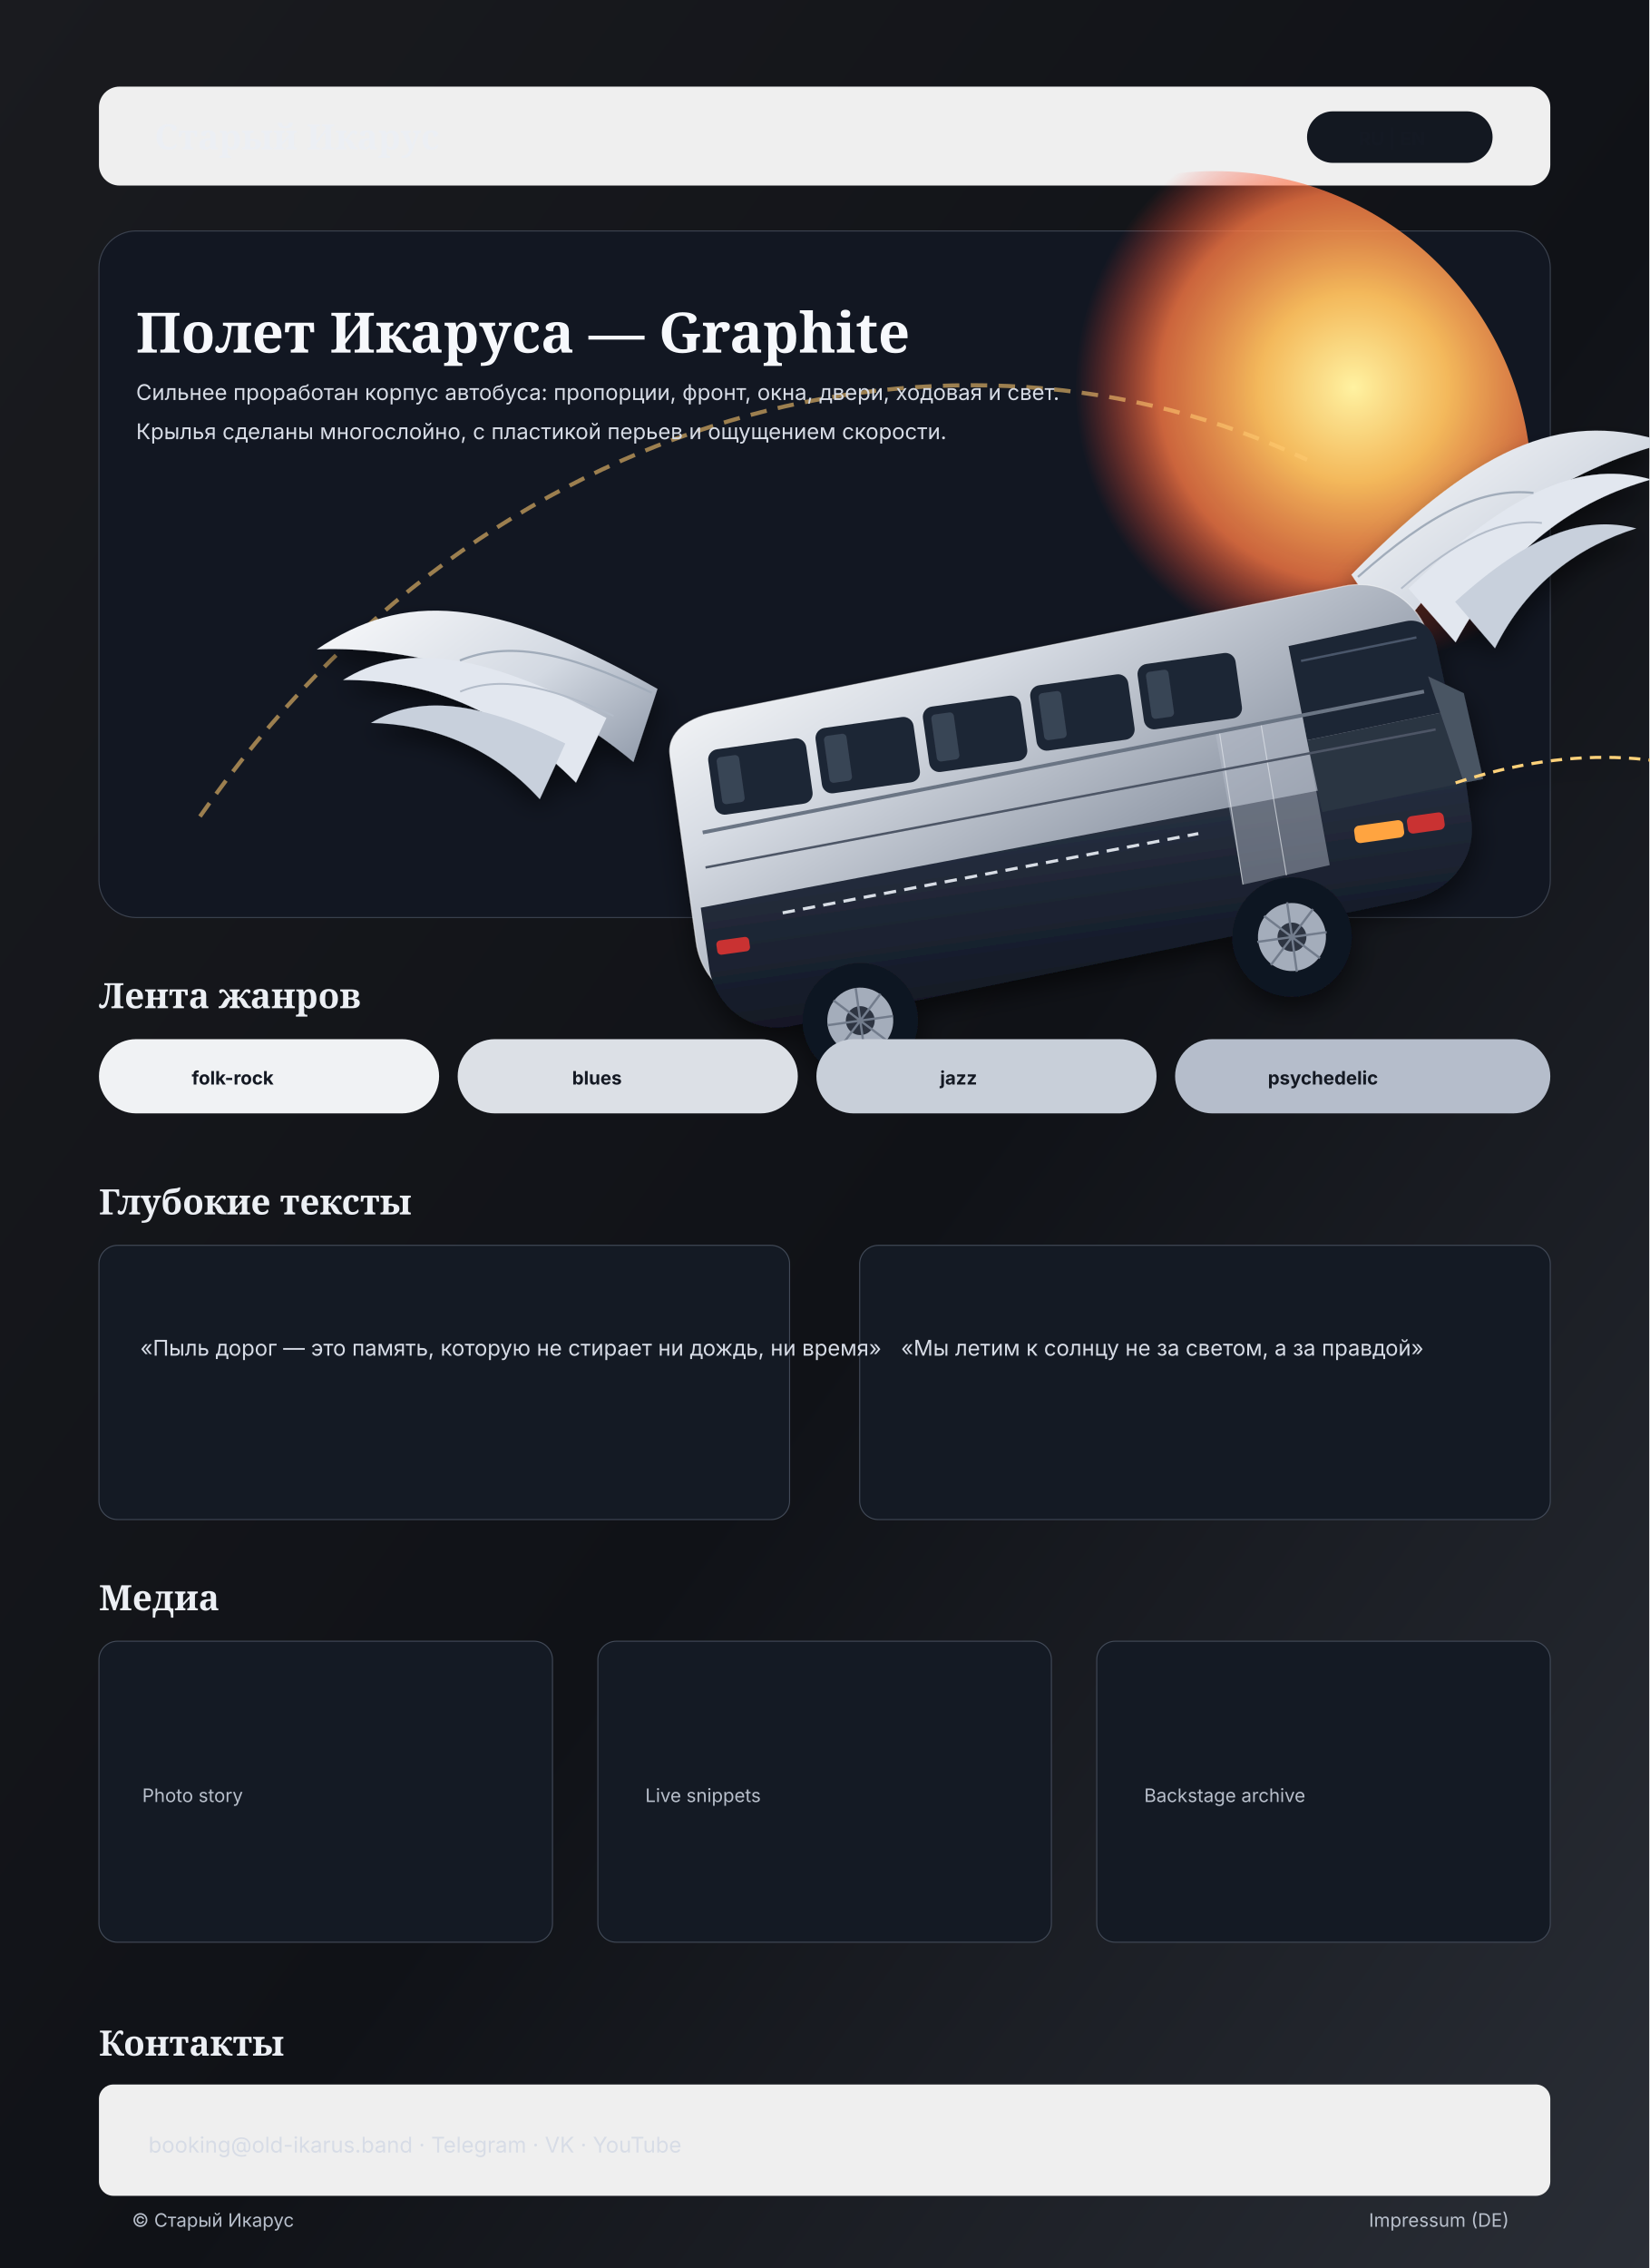
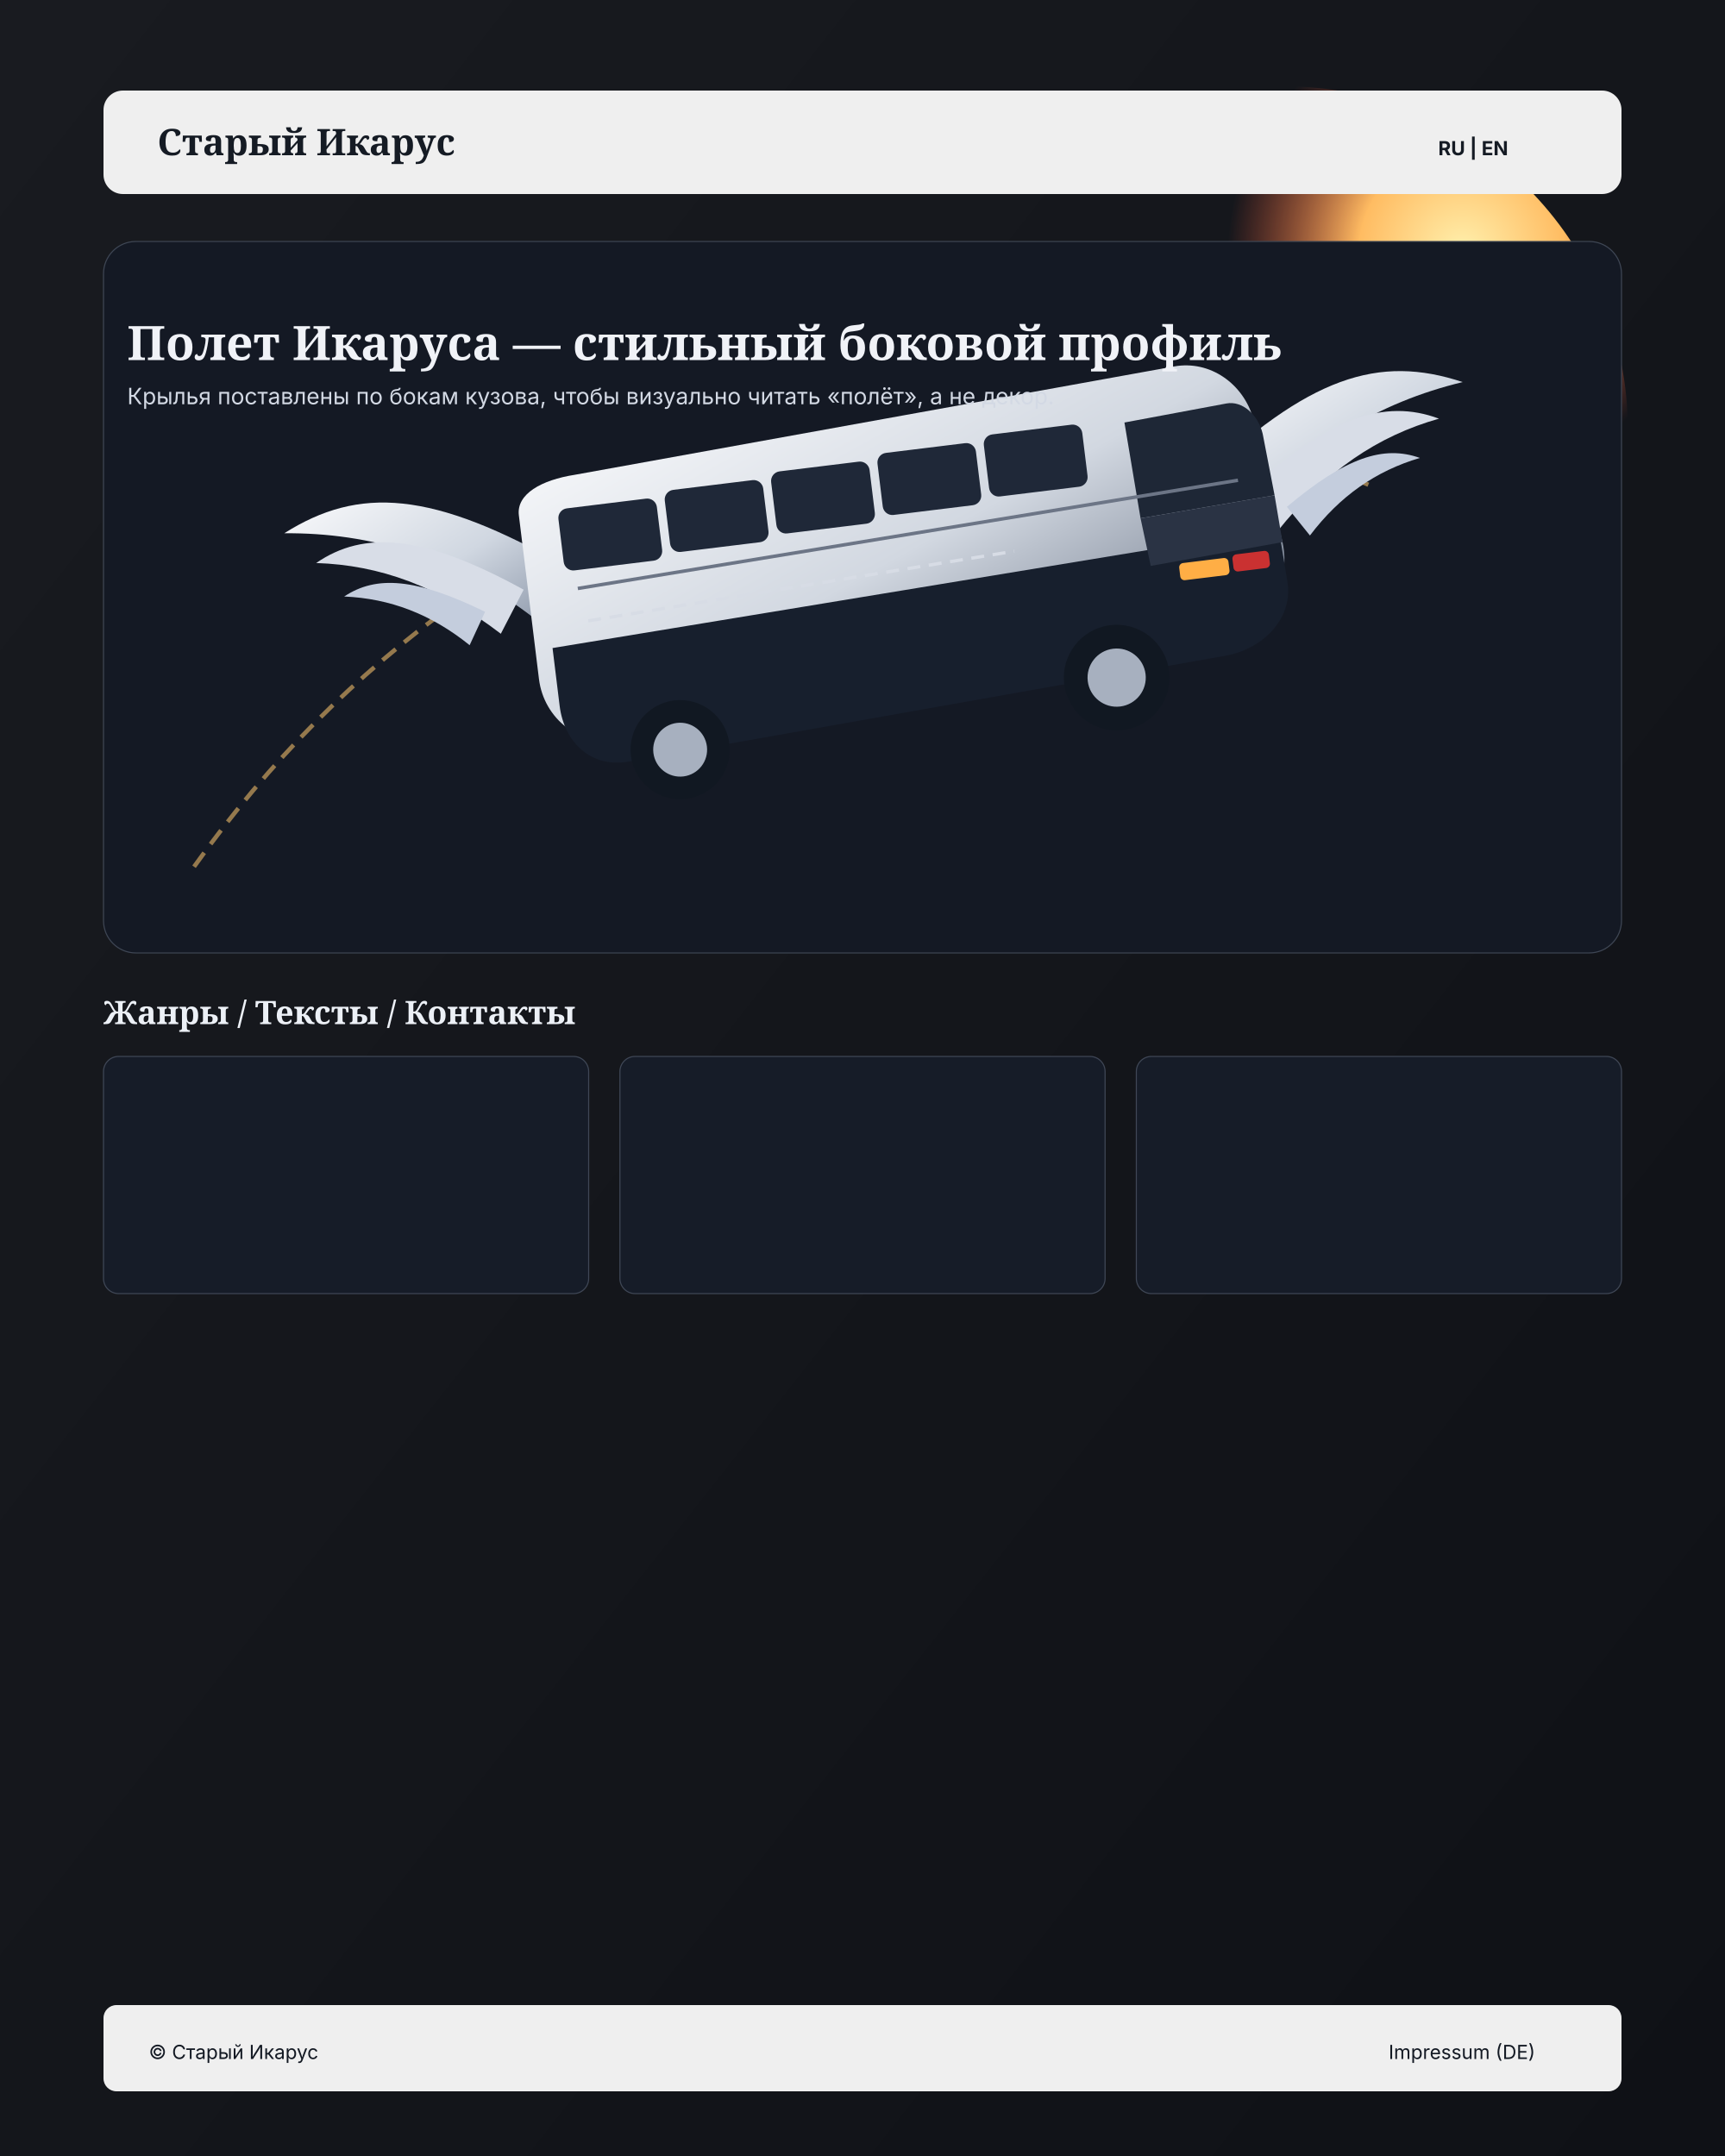
- <svg xmlns="http://www.w3.org/2000/svg" width="1600" height="2200" viewBox="0 0 1600 2200" role="img" aria-labelledby="title desc">
+ <svg xmlns="http://www.w3.org/2000/svg" width="1600" height="2000" viewBox="0 0 1600 2000">
  <defs>
    <linearGradient id="bg" x1="0" y1="0" x2="1" y2="1">
-       <stop offset="0%" stop-color="#1a1b1f" />
-       <stop offset="55%" stop-color="#101217" />
-       <stop offset="100%" stop-color="#2a2e36" />
+       <stop offset="0" stop-color="#191b20" />
+       <stop offset="1" stop-color="#0f1116" />
    </linearGradient>
-     <radialGradient id="sun" cx="72%" cy="34%" r="44%">
-       <stop offset="0%" stop-color="#fff2a1" />
-       <stop offset="34%" stop-color="#ffc15e" stop-opacity="0.95" />
-       <stop offset="70%" stop-color="#ff7a44" stop-opacity="0.78" />
-       <stop offset="100%" stop-color="#ff3d2f" stop-opacity="0" />
+     <radialGradient id="sun" cx="76%" cy="24%" r="34%">
+       <stop offset="0" stop-color="#fff0ad" />
+       <stop offset=".44" stop-color="#ffbc62" />
+       <stop offset="1" stop-color="#ff5538" stop-opacity="0" />
    </radialGradient>
-     <linearGradient id="busBody" x1="0" y1="0" x2="1" y2="1">
-       <stop offset="0%" stop-color="#f8f9fa" />
-       <stop offset="26%" stop-color="#d6dbe3" />
-       <stop offset="58%" stop-color="#9da5b2" />
-       <stop offset="100%" stop-color="#586171" />
-     </linearGradient>
-     <linearGradient id="busBase" x1="0" y1="0" x2="0" y2="1">
-       <stop offset="0%" stop-color="#273040" />
-       <stop offset="100%" stop-color="#121825" />
+     <linearGradient id="bus" x1="0" y1="0" x2="1" y2="1">
+       <stop offset="0" stop-color="#f8f9fb" />
+       <stop offset=".5" stop-color="#d2d8e1" />
+       <stop offset="1" stop-color="#5e697c" />
    </linearGradient>
    <linearGradient id="wing" x1="0" y1="0" x2="1" y2="1">
-       <stop offset="0%" stop-color="#f7f8fa" />
-       <stop offset="55%" stop-color="#d3d9e2" />
-       <stop offset="100%" stop-color="#8d97a7" />
+       <stop offset="0" stop-color="#f7f8fa" />
+       <stop offset=".55" stop-color="#d0d7e1" />
+       <stop offset="1" stop-color="#8b96a8" />
    </linearGradient>
-     <style>
-       .h1{font:700 54px 'Cormorant Garamond', Georgia, serif; fill:#f6f8fc}
-       .h2{font:700 34px 'Cormorant Garamond', Georgia, serif; fill:#eceff4}
-       .text{font:400 21px 'Inter', Arial, sans-serif; fill:#d7dce6}
-       .small{font:400 18px 'Inter', Arial, sans-serif; fill:#b8bfcb}
-       .chip{font:700 18px 'Inter', Arial, sans-serif; fill:#141923}
-     </style>
-     <filter id="shadow" x="-30%" y="-40%" width="180%" height="200%">
-       <feDropShadow dx="0" dy="12" stdDeviation="12" flood-color="#000" flood-opacity="0.5" />
-     </filter>
+     <style>.h{font:700 44px 'Cormorant Garamond',serif;fill:#f0f2f7}.t{font:400 21px Inter,Arial,sans-serif;fill:#d3d9e4}.s{font:700 30px 'Cormorant Garamond',serif;fill:#ecf0f6}</style>
  </defs>
-   <rect width="1600" height="2200" fill="url(#bg)" />
-   <rect x="96" y="84" width="1408" height="96" rx="20" fill="#efefef" />
-   <text x="150" y="145" class="h2" fill="#11151d">Старый Икарус</text>
-   <rect x="1268" y="108" width="180" height="50" rx="25" fill="#131821" />
-   <text x="1318" y="141" class="chip">RU | EN</text>
-   <rect x="96" y="224" width="1408" height="666" rx="36" fill="#121722" stroke="#3c4350" />
-   <circle cx="1178" cy="474" r="308" fill="url(#sun)" />
-   <path d="M194 792 C472 392 928 284 1268 446" fill="none" stroke="#ffc970" stroke-opacity="0.58" stroke-width="4" stroke-dasharray="16 11" />
-   <g transform="translate(388 356) rotate(-8)" filter="url(#shadow)">
-     <path d="M204 344 C56 230 -27 216 -118 260 C-20 270 87 318 171 411 Z" fill="url(#wing)" />
-     <path d="M151 365 C35 281 -36 266 -97 293 C-22 303 50 338 113 423 Z" fill="#e2e7ef" />
-     <path d="M108 384 C27 329 -28 318 -76 338 C-20 347 36 375 76 434 Z" fill="#c8d0dc" />
-     <path d="M198 347 C118 294 66 278 18 290" fill="none" stroke="#a1acba" stroke-width="2.1" />
-     <path d="M158 364 C97 324 52 310 14 320" fill="none" stroke="#b3bcc9" stroke-width="1.8" />
-     <path d="M886 328 C1034 214 1117 200 1208 244 C1110 254 1003 302 919 395 Z" fill="url(#wing)" />
-     <path d="M939 349 C1055 265 1126 250 1187 277 C1112 287 1040 322 977 407 Z" fill="#e2e7ef" />
-     <path d="M982 368 C1063 313 1118 302 1166 322 C1110 331 1054 359 1014 418 Z" fill="#c8d0dc" />
-     <path d="M892 331 C972 278 1024 262 1072 274" fill="none" stroke="#a1acba" stroke-width="2.1" />
-     <path d="M932 348 C993 308 1038 294 1076 304" fill="none" stroke="#b3bcc9" stroke-width="1.8" />
-     <g transform="translate(198 186)">
-       <path d="M64 188 L680 152 C719 150 749 177 754 214 L768 357 C772 402 740 438 696 442 L84 478 C43 480 9 448 9 407 L9 224 C9 201 31 189 64 188 Z" fill="url(#busBody)" stroke="#fafafa" stroke-opacity="0.54" />
-       <path d="M18 374 L770 338 L770 394 C770 430 742 458 704 462 L88 500 C49 502 18 471 18 432 Z" fill="url(#busBase)" />
-       <path d="M618 202 L734 194 C748 193 758 203 760 220 L765 286 L623 295 Z" fill="#1f2735" />
-       <path d="M623 295 L765 286 L768 357 L628 366 Z" fill="#2b3443" />
-       <path d="M628 218 L742 211" stroke="#9bb0cf" stroke-opacity="0.35" stroke-width="2.2" />
-       <g fill="#1e2735">
-         <rect x="45" y="224" width="96" height="64" rx="10" />
-         <rect x="151" y="218" width="96" height="64" rx="10" />
-         <rect x="257" y="212" width="96" height="64" rx="10" />
-         <rect x="363" y="206" width="96" height="64" rx="10" />
-         <rect x="469" y="200" width="96" height="64" rx="10" />
+   <rect width="1600" height="2000" fill="url(#bg)" />
+   <circle cx="1190" cy="400" r="320" fill="url(#sun)" />
+   <rect x="96" y="84" width="1408" height="96" rx="18" fill="#efefef" />
+   <text x="146" y="144" style="font:700 34px 'Cormorant Garamond',serif;fill:#151b24">Старый Икарус</text>
+   <text x="1334" y="144" style="font:700 18px Inter,Arial,sans-serif;fill:#151b24">RU | EN</text>
+   <rect x="96" y="224" width="1408" height="660" rx="30" fill="#141924" stroke="#3e4654" />
+   <path d="M180 804 C460 410 926 300 1270 450" fill="none" stroke="#ffc96f" stroke-opacity=".55" stroke-width="4" stroke-dasharray="16 10" />
+   <g transform="translate(330 280) rotate(-7)">
+     <path d="M164 268 C49 182 -18 170 -92 205 C-13 214 63 246 130 313 Z" fill="url(#wing)" />
+     <path d="M122 284 C36 222 -18 211 -66 236 C-8 245 44 271 96 322 Z" fill="#d8dde7" />
+     <path d="M84 300 C24 261 -12 254 -44 270 C-2 277 34 296 66 329 Z" fill="#c4cddd" />
+     <path d="M754 262 C869 176 936 164 1010 199 C931 208 855 240 788 307 Z" fill="url(#wing)" />
+     <path d="M796 278 C882 216 936 205 984 230 C926 239 874 265 822 316 Z" fill="#d8dde7" />
+     <path d="M834 294 C894 255 930 248 962 264 C920 271 884 290 852 323 Z" fill="#c4cddd" />
+     <g transform="translate(148 68)">
+       <path d="M34 116 L598 84 C632 82 660 108 665 141 L678 258 C682 299 652 332 611 335 L47 366 C8 368 -22 337 -22 300 L-22 147 C-22 127 3 117 34 116 Z" fill="url(#bus)" />
+       <path d="M-6 273 L676 245 L678 294 C680 328 650 353 615 356 L53 386 C16 389 -6 361 -6 327 Z" fill="#171f2d" />
+       <path d="M546 130 L642 124 C657 123 670 138 672 156 L676 214 L550 220 Z" fill="#1e2736" />
+       <path d="M550 220 L676 214 L678 258 L554 265 Z" fill="#2a3344" />
+       <g fill="#1f2838">
+         <rect x="14" y="146" width="92" height="58" rx="9" />
+         <rect x="114" y="141" width="92" height="58" rx="9" />
+         <rect x="214" y="136" width="92" height="58" rx="9" />
+         <rect x="314" y="131" width="92" height="58" rx="9" />
+         <rect x="414" y="126" width="92" height="58" rx="9" />
      </g>
-       <g fill="#8da0bc" opacity="0.24">
-         <rect x="53" y="232" width="22" height="46" rx="4" />
-         <rect x="159" y="226" width="22" height="46" rx="4" />
-         <rect x="265" y="220" width="22" height="46" rx="4" />
-         <rect x="371" y="214" width="22" height="46" rx="4" />
-         <rect x="477" y="208" width="22" height="46" rx="4" />
-       </g>
-       <path d="M536 276 L622 270 L628 418 L542 425 Z" fill="#b6beca" opacity="0.46" />
-       <path d="M540 276 L542 425" stroke="#e3e6ec" stroke-opacity="0.68" />
-       <path d="M581 273 L585 422" stroke="#e3e6ec" stroke-opacity="0.68" />
-       <path d="M30 302 L742 264" stroke="#6b7484" stroke-width="3.6" />
-       <path d="M28 336 L748 302" stroke="#4e5666" stroke-width="2.3" />
-       <path d="M96 390 L506 370" stroke="#d8dde5" stroke-width="3" stroke-dasharray="12 8" />
-       <rect x="656" y="384" width="48" height="17" rx="5" fill="#ffa43f" />
-       <rect x="708" y="382" width="36" height="17" rx="5" fill="#c93131" />
-       <rect x="28" y="408" width="32" height="14" rx="4" fill="#c93131" />
-       <path d="M748 250 L780 271 L787 356 L768 357 Z" fill="#4a5464" />
-       <path d="M760 356 C882 334 979 356 1070 414" fill="none" stroke="#ffd27a" stroke-width="3" stroke-dasharray="11 8" />
-       <g>
-         <circle cx="156" cy="504" r="56" fill="#111823" />
-         <circle cx="156" cy="504" r="32" fill="#a4adbb" />
-         <circle cx="156" cy="504" r="14" fill="#2d3543" />
-         <path d="M156 472 V536 M124 504 H188 M133 481 L179 527 M179 481 L133 527" stroke="#727c8c" stroke-width="2.2" />
-       </g>
-       <g>
-         <circle cx="582" cy="482" r="58" fill="#111823" />
-         <circle cx="582" cy="482" r="33" fill="#a4adbb" />
-         <circle cx="582" cy="482" r="14" fill="#2d3543" />
-         <path d="M582 448 V516 M548 482 H616 M558 458 L606 506 M606 458 L558 506" stroke="#727c8c" stroke-width="2.2" />
-       </g>
+       <path d="M24 221 L644 196" stroke="#6c7586" stroke-width="3.2" />
+       <path d="M30 252 L430 236" stroke="#d7dce5" stroke-width="3" stroke-dasharray="12 8" />
+       <rect x="580" y="266" width="46" height="16" rx="4" fill="#ffae45" />
+       <rect x="630" y="264" width="34" height="16" rx="4" fill="#ca3131" />
+       <circle cx="100" cy="381" r="46" fill="#111822" />
+       <circle cx="100" cy="381" r="25" fill="#a7b0bf" />
+       <circle cx="510" cy="364" r="49" fill="#111822" />
+       <circle cx="510" cy="364" r="27" fill="#a7b0bf" />
    </g>
  </g>
-   <text x="132" y="342" class="h1">Полет Икаруса — Graphite</text>
-   <text x="132" y="388" class="text">Сильнее проработан корпус автобуса: пропорции, фронт, окна, двери, ходовая и свет.</text>
-   <text x="132" y="426" class="text">Крылья сделаны многослойно, с пластикой перьев и ощущением скорости.</text>
-   <text x="96" y="978" class="h2">Лента жанров</text>
-   <rect x="96" y="1008" width="330" height="72" rx="36" fill="#f0f2f4" />
-   <rect x="444" y="1008" width="330" height="72" rx="36" fill="#dce0e6" />
-   <rect x="792" y="1008" width="330" height="72" rx="36" fill="#c8cfd9" />
-   <rect x="1140" y="1008" width="364" height="72" rx="36" fill="#b5bdcb" />
-   <text x="186" y="1052" class="chip">folk-rock</text>
-   <text x="555" y="1052" class="chip">blues</text>
-   <text x="912" y="1052" class="chip">jazz</text>
-   <text x="1230" y="1052" class="chip">psychedelic</text>
-   <text x="96" y="1178" class="h2">Глубокие тексты</text>
-   <rect x="96" y="1208" width="670" height="266" rx="18" fill="#141a24" stroke="#424a58" />
-   <rect x="834" y="1208" width="670" height="266" rx="18" fill="#141a24" stroke="#424a58" />
-   <text x="136" y="1315" class="text">«Пыль дорог — это память, которую не стирает ни дождь, ни время»</text>
-   <text x="874" y="1315" class="text">«Мы летим к солнцу не за светом, а за правдой»</text>
-   <text x="96" y="1562" class="h2">Медиа</text>
-   <rect x="96" y="1592" width="440" height="292" rx="18" fill="#141a24" stroke="#424a58" />
-   <rect x="580" y="1592" width="440" height="292" rx="18" fill="#141a24" stroke="#424a58" />
-   <rect x="1064" y="1592" width="440" height="292" rx="18" fill="#141a24" stroke="#424a58" />
-   <text x="138" y="1748" class="small">Photo story</text>
-   <text x="626" y="1748" class="small">Live snippets</text>
-   <text x="1110" y="1748" class="small">Backstage archive</text>
-   <text x="96" y="1994" class="h2">Контакты</text>
-   <rect x="96" y="2022" width="1408" height="108" rx="14" fill="#efefef" />
-   <text x="144" y="2088" class="text" fill="#171c24">booking@old-ikarus.band · Telegram · VK · YouTube</text>
-   <text x="128" y="2160" class="small">© Старый Икарус</text>
-   <text x="1328" y="2160" class="small">Impressum (DE)</text>
+   <text x="118" y="334" class="h">Полет Икаруса — стильный боковой профиль</text>
+   <text x="118" y="375" class="t">Крылья поставлены по бокам кузова, чтобы визуально читать «полёт», а не декор.</text>
+   <text x="96" y="950" class="s">Жанры / Тексты / Контакты</text>
+   <rect x="96" y="980" width="450" height="220" rx="14" fill="#161c28" stroke="#3f4756" />
+   <rect x="575" y="980" width="450" height="220" rx="14" fill="#161c28" stroke="#3f4756" />
+   <rect x="1054" y="980" width="450" height="220" rx="14" fill="#161c28" stroke="#3f4756" />
+   <rect x="96" y="1860" width="1408" height="80" rx="12" fill="#efefef" />
+   <text x="138" y="1910" style="font:400 18px Inter,Arial,sans-serif;fill:#131923">© Старый Икарус</text>
+   <text x="1288" y="1910" style="font:400 18px Inter,Arial,sans-serif;fill:#131923">Impressum (DE)</text>
</svg>
